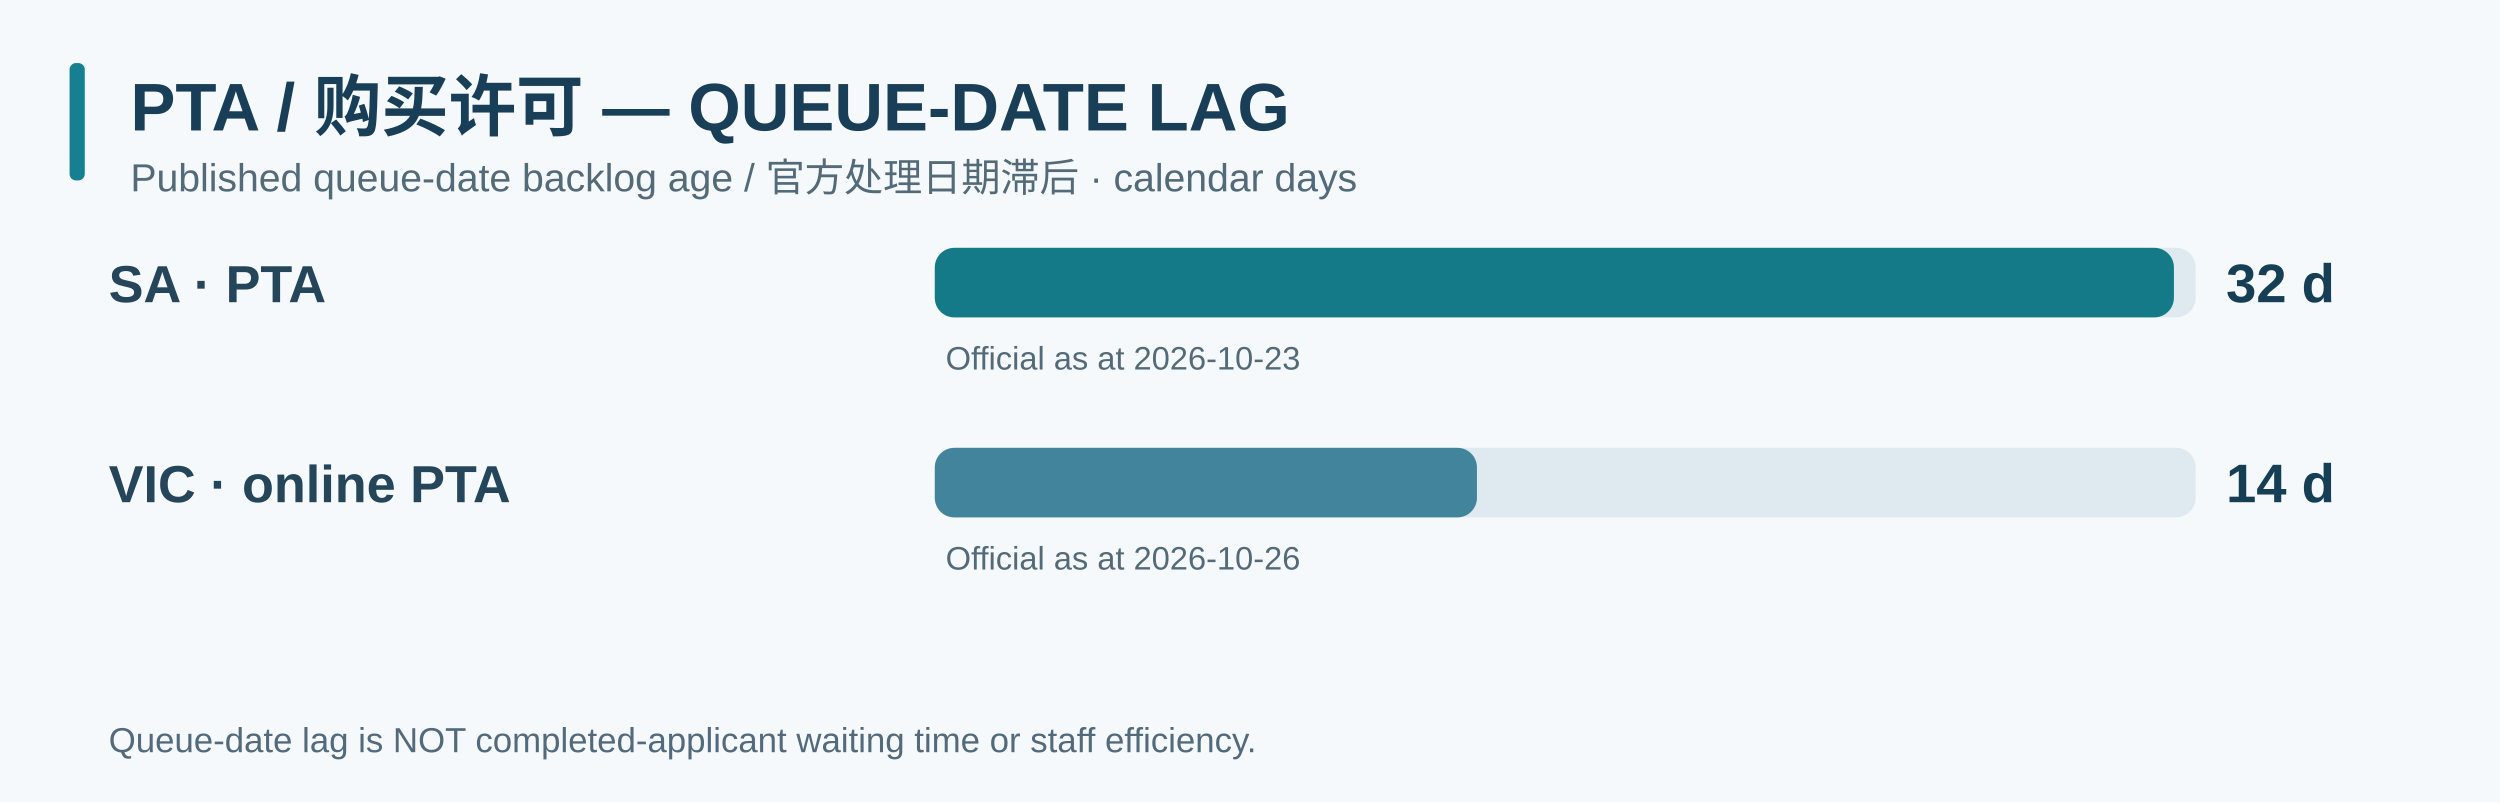
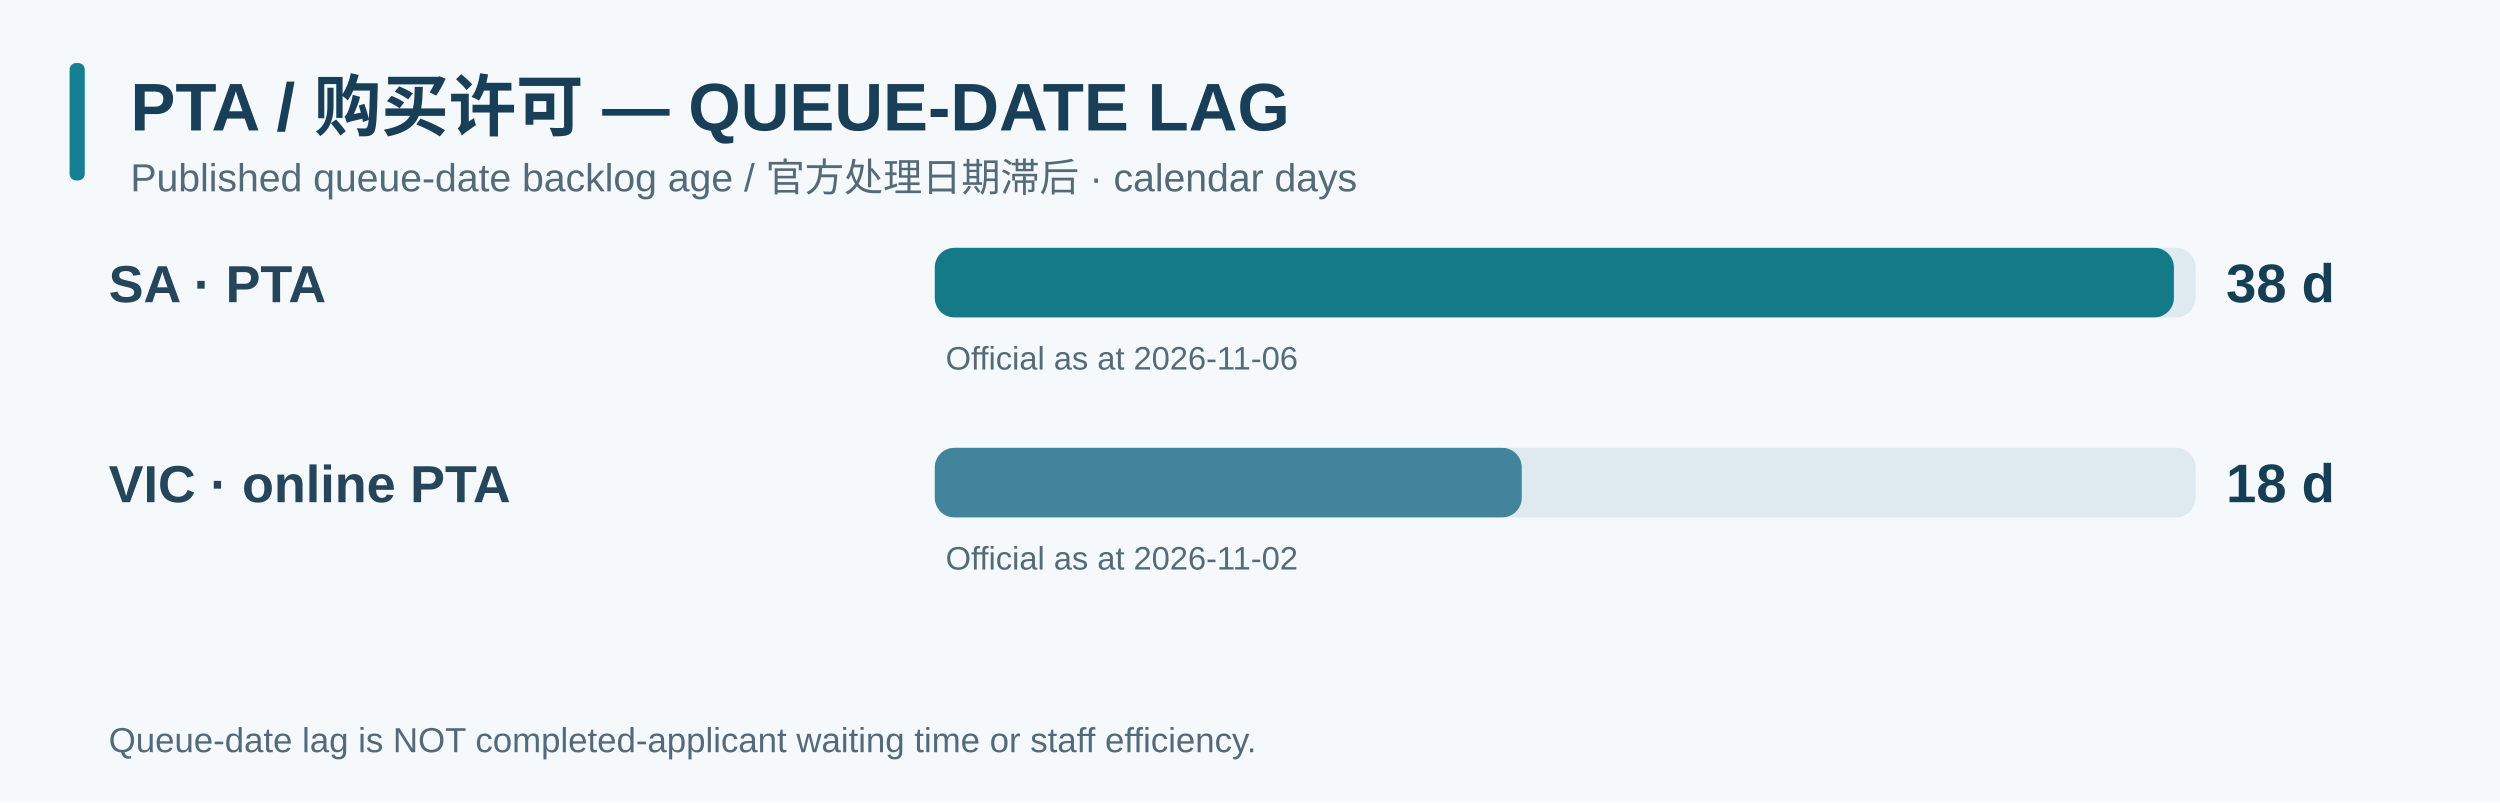
<svg xmlns="http://www.w3.org/2000/svg" width="1150" height="369" viewBox="0 0 1150 369" role="img" aria-label="PTA / 购买许可 — QUEUE-DATE LAG">
  <rect width="1150" height="369" fill="#f6f9fb" />
  <rect x="32" y="29" width="7" height="54" rx="3" fill="#168092" />
  <text x="60" y="60" font-size="31" font-weight="700" font-family="Arial,sans-serif" fill="#193e57">PTA / 购买许可 — QUEUE-DATE LAG</text>
  <text x="60" y="88" font-size="18" font-family="Arial,sans-serif" fill="#536a79">Published queue-date backlog age / 官方处理日期滞后 · calendar days</text>
  <text x="50" y="139" font-family="Arial,sans-serif" font-size="24" font-weight="700" fill="#24455a">SA · PTA</text>
  <rect x="430" y="114" width="580" height="32" rx="9" fill="#dfeaf0" />
  <rect x="430" y="114" width="570.0" height="32" rx="9" fill="#147a88" />
-   <text x="1024" y="139" font-family="Arial,sans-serif" font-size="25" font-weight="700" fill="#163e55">32 d</text>
-   <text x="435" y="170" font-family="Arial,sans-serif" font-size="15" fill="#536a79">Official as at 2026-10-23</text>
+   <text x="1024" y="139" font-family="Arial,sans-serif" font-size="25" font-weight="700" fill="#163e55">38 d</text>
+   <text x="435" y="170" font-family="Arial,sans-serif" font-size="15" fill="#536a79">Official as at 2026-11-06</text>
  <text x="50" y="231" font-family="Arial,sans-serif" font-size="24" font-weight="700" fill="#24455a">VIC · online PTA</text>
  <rect x="430" y="206" width="580" height="32" rx="9" fill="#dfeaf0" />
-   <rect x="430" y="206" width="249.4" height="32" rx="9" fill="#42849c" />
-   <text x="1024" y="231" font-family="Arial,sans-serif" font-size="25" font-weight="700" fill="#163e55">14 d</text>
-   <text x="435" y="262" font-family="Arial,sans-serif" font-size="15" fill="#536a79">Official as at 2026-10-26</text>
+   <rect x="430" y="206" width="270.0" height="32" rx="9" fill="#42849c" />
+   <text x="1024" y="231" font-family="Arial,sans-serif" font-size="25" font-weight="700" fill="#163e55">18 d</text>
+   <text x="435" y="262" font-family="Arial,sans-serif" font-size="15" fill="#536a79">Official as at 2026-11-02</text>
  <text x="50" y="346" font-family="Arial,sans-serif" font-size="16" fill="#526a7b">Queue-date lag is NOT completed-applicant waiting time or staff efficiency.</text>
</svg>
